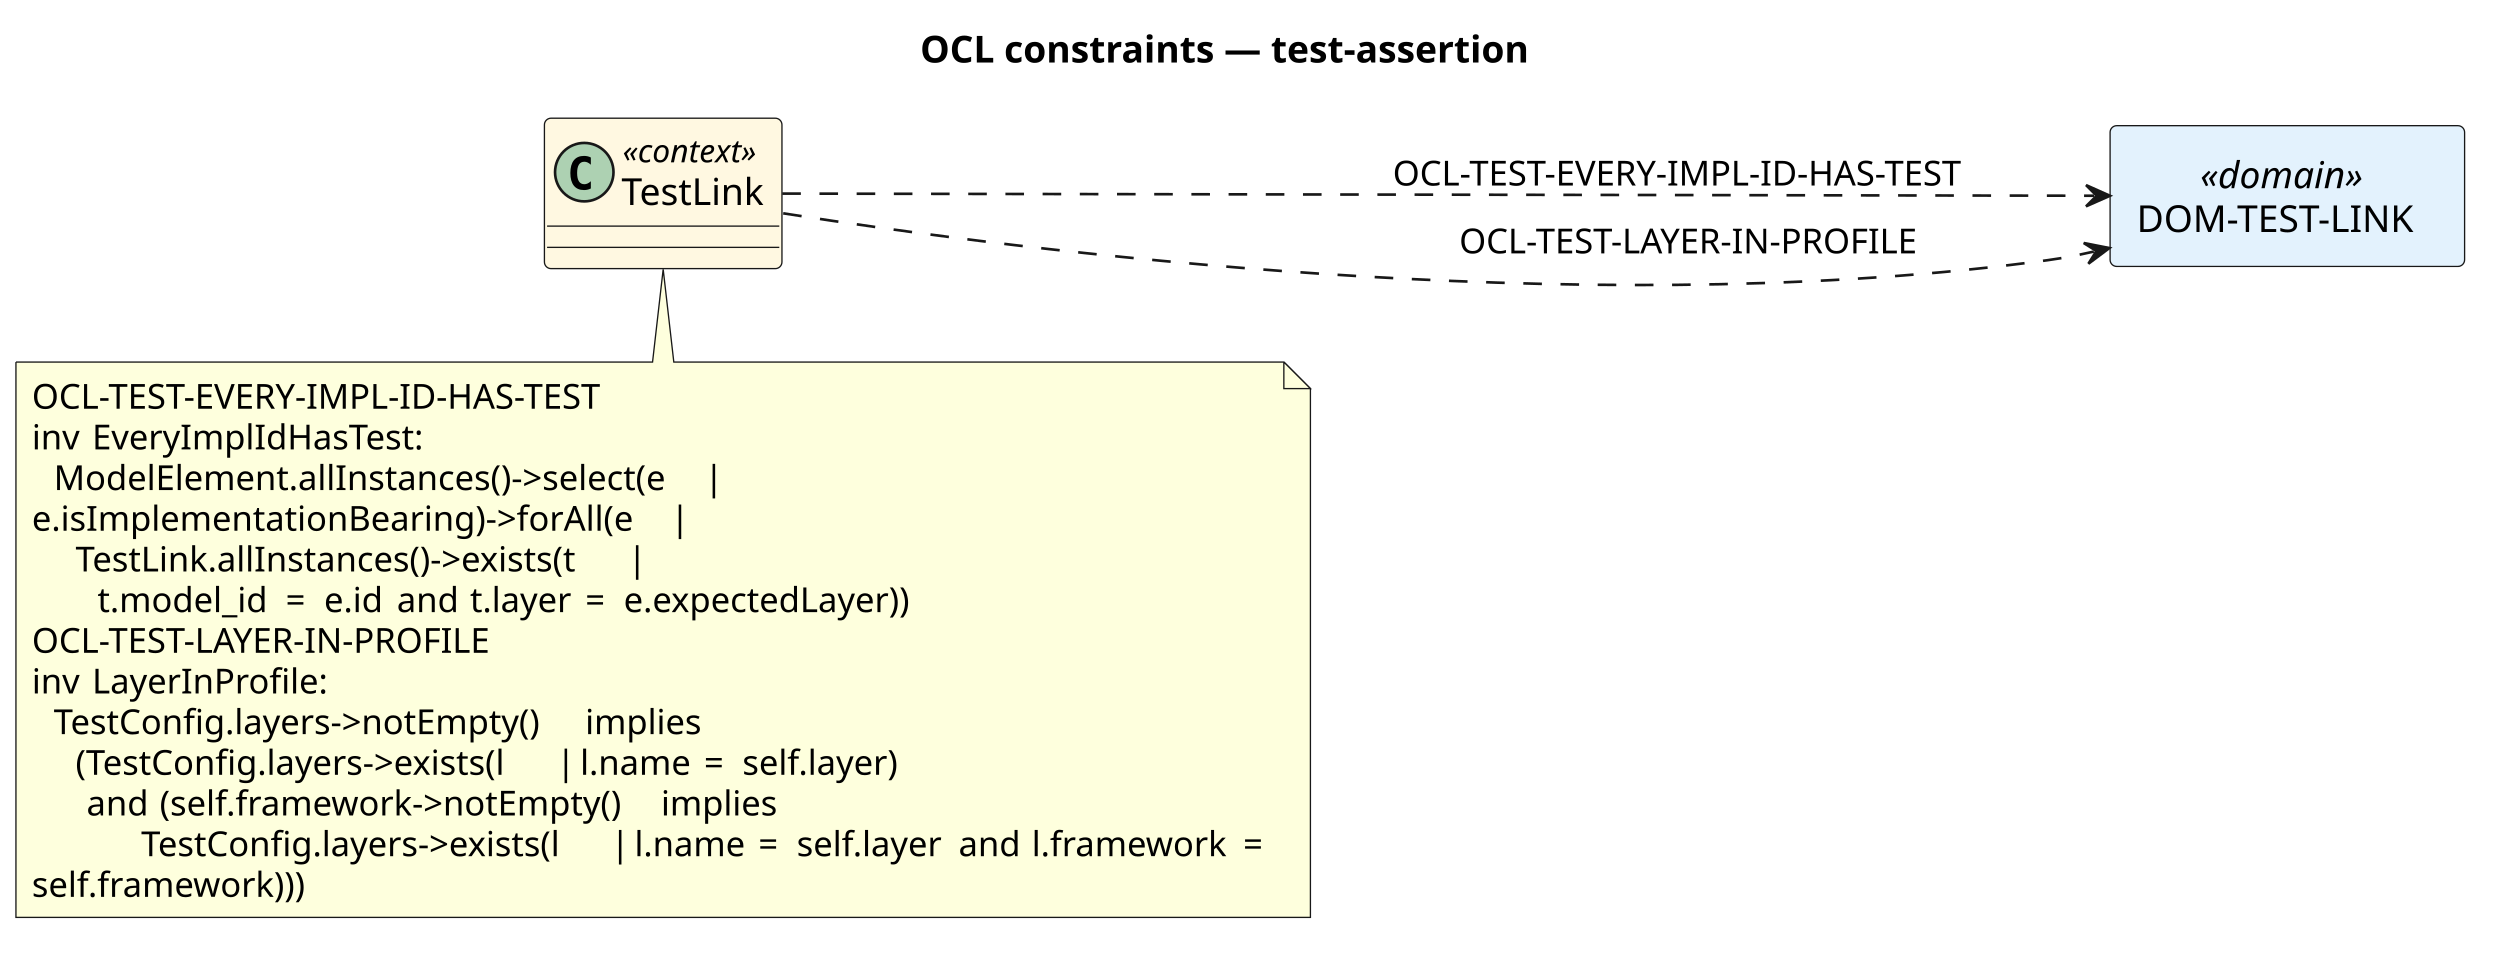
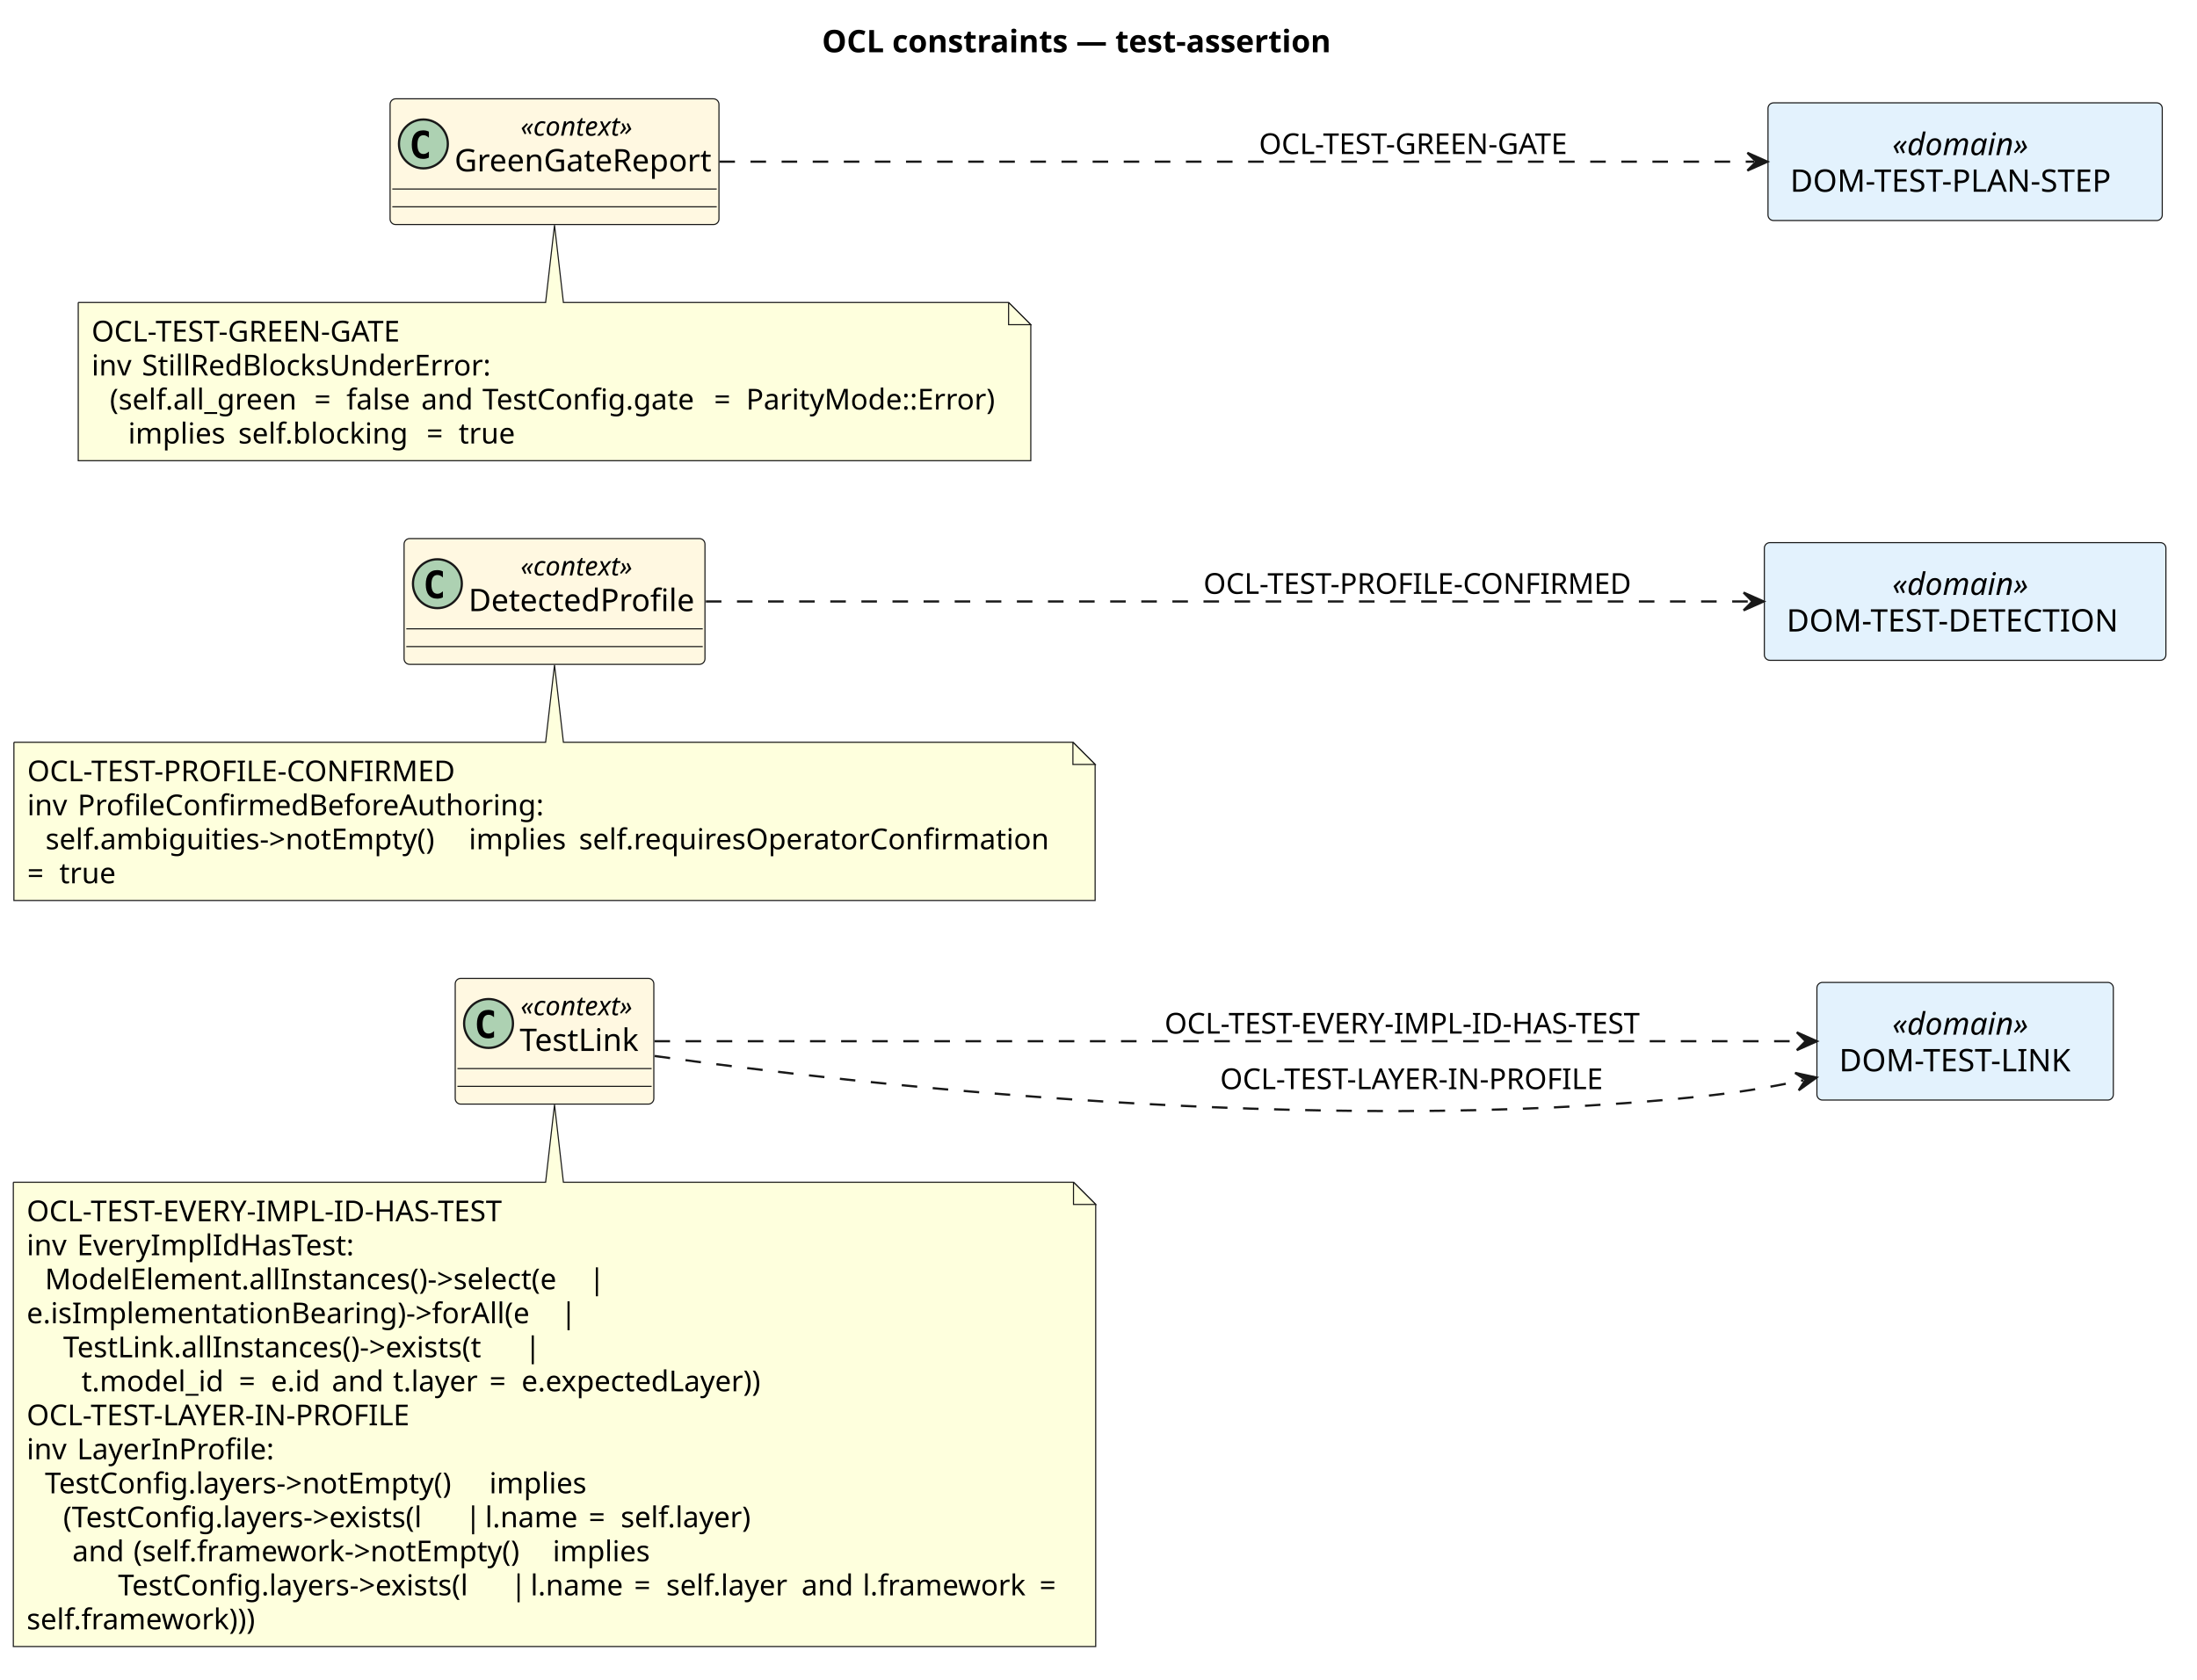
- <svg xmlns="http://www.w3.org/2000/svg" contentStyleType="text/css" data-diagram-type="CLASS" height="360px" preserveAspectRatio="none" style="width:941px;height:360px;background:#FFFFFF;" version="1.1" viewBox="0 0 941 360" width="941px" zoomAndPan="magnify">
+ <svg xmlns="http://www.w3.org/2000/svg" contentStyleType="text/css" data-diagram-type="CLASS" height="756px" preserveAspectRatio="none" style="width:989px;height:756px;background:#FFFFFF;" version="1.1" viewBox="0 0 989 756" width="989px" zoomAndPan="magnify">
  <defs />
  <g>
    <g class="title" data-source-line="2">
-       <text fill="#000000" font-family="sans-serif" font-size="14" font-weight="700" lengthAdjust="spacing" textLength="241.992" x="346.342" y="23.535">OCL constraints — test-assertion</text>
+       <text fill="#000000" font-family="sans-serif" font-size="14" font-weight="700" lengthAdjust="spacing" textLength="241.992" x="370.004" y="23.535">OCL constraints — test-assertion</text>
    </g>
    <g class="entity" data-qualified-name="C0" data-source-line="7" id="ent0002">
-       <rect fill="#FFF8E1" height="56.621" rx="2.5" ry="2.5" style="stroke:#181818;stroke-width:0.5;" width="89.408" x="204.92" y="44.488" />
-       <ellipse cx="219.92" cy="64.799" fill="#ADD1B2" rx="11" ry="11" style="stroke:#181818;stroke-width:1;" />
-       <path d="M222.393,70.942 Q221.812,71.241 221.173,71.39 Q220.534,71.54 219.828,71.54 Q217.321,71.54 216.001,69.888 Q214.682,68.236 214.682,65.115 Q214.682,61.985 216.001,60.334 Q217.321,58.682 219.828,58.682 Q220.534,58.682 221.181,58.831 Q221.829,58.98 222.393,59.279 L222.393,62.002 Q221.762,61.421 221.169,61.151 Q220.575,60.881 219.944,60.881 Q218.6,60.881 217.915,61.948 Q217.23,63.015 217.23,65.115 Q217.23,67.207 217.915,68.273 Q218.6,69.34 219.944,69.34 Q220.575,69.34 221.169,69.07 Q221.762,68.8 222.393,68.219 Z " fill="#000000" />
-       <text fill="#000000" font-family="sans-serif" font-size="12" font-style="italic" lengthAdjust="spacing" textLength="56.56" x="234.344" y="61.09">«context»</text>
-       <text fill="#000000" font-family="sans-serif" font-size="14" lengthAdjust="spacing" textLength="57.408" x="233.92" y="77.156">TestLink</text>
-       <line style="stroke:#181818;stroke-width:0.5;" x1="205.92" x2="293.328" y1="85.109" y2="85.109" />
-       <line style="stroke:#181818;stroke-width:0.5;" x1="205.92" x2="293.328" y1="93.109" y2="93.109" />
+       <rect fill="#FFF8E1" height="56.621" rx="2.5" ry="2.5" style="stroke:#181818;stroke-width:0.5;" width="89.408" x="204.92" y="440.488" />
+       <ellipse cx="219.92" cy="460.799" fill="#ADD1B2" rx="11" ry="11" style="stroke:#181818;stroke-width:1;" />
+       <path d="M222.393,466.942 Q221.812,467.241 221.173,467.39 Q220.534,467.54 219.828,467.54 Q217.321,467.54 216.001,465.888 Q214.682,464.236 214.682,461.115 Q214.682,457.985 216.001,456.334 Q217.321,454.682 219.828,454.682 Q220.534,454.682 221.181,454.831 Q221.829,454.981 222.393,455.279 L222.393,458.002 Q221.762,457.421 221.169,457.151 Q220.575,456.881 219.944,456.881 Q218.6,456.881 217.915,457.948 Q217.23,459.015 217.23,461.115 Q217.23,463.207 217.915,464.273 Q218.6,465.34 219.944,465.34 Q220.575,465.34 221.169,465.07 Q221.762,464.8 222.393,464.219 Z " fill="#000000" />
+       <text fill="#000000" font-family="sans-serif" font-size="12" font-style="italic" lengthAdjust="spacing" textLength="56.56" x="234.344" y="457.09">«context»</text>
+       <text fill="#000000" font-family="sans-serif" font-size="14" lengthAdjust="spacing" textLength="57.408" x="233.92" y="473.156">TestLink</text>
+       <line style="stroke:#181818;stroke-width:0.5;" x1="205.92" x2="293.328" y1="481.109" y2="481.109" />
+       <line style="stroke:#181818;stroke-width:0.5;" x1="205.92" x2="293.328" y1="489.109" y2="489.109" />
    </g>
-     <g class="entity" data-qualified-name="D0" data-source-line="8" id="ent0003">
-       <rect fill="#E3F2FD" height="52.977" rx="2.5" ry="2.5" style="stroke:#181818;stroke-width:0.5;" width="133.435" x="794.24" y="47.308" />
-       <text fill="#000000" font-family="sans-serif" font-size="14" font-style="italic" lengthAdjust="spacing" textLength="65.618" x="828.149" y="70.843">«domain»</text>
-       <text fill="#000000" font-family="sans-serif" font-size="14" lengthAdjust="spacing" textLength="113.436" x="804.24" y="87.332">DOM-TEST-LINK</text>
+     <g class="entity" data-qualified-name="C1" data-source-line="8" id="ent0003">
+       <rect fill="#FFF8E1" height="56.621" rx="2.5" ry="2.5" style="stroke:#181818;stroke-width:0.5;" width="135.448" x="181.9" y="242.488" />
+       <ellipse cx="196.9" cy="262.799" fill="#ADD1B2" rx="11" ry="11" style="stroke:#181818;stroke-width:1;" />
+       <path d="M199.373,268.942 Q198.792,269.241 198.153,269.39 Q197.514,269.54 196.808,269.54 Q194.301,269.54 192.982,267.888 Q191.662,266.236 191.662,263.115 Q191.662,259.985 192.982,258.334 Q194.301,256.682 196.808,256.682 Q197.514,256.682 198.161,256.831 Q198.809,256.981 199.373,257.279 L199.373,260.002 Q198.742,259.421 198.149,259.151 Q197.555,258.881 196.924,258.881 Q195.58,258.881 194.895,259.948 Q194.21,261.015 194.21,263.115 Q194.21,265.207 194.895,266.273 Q195.58,267.34 196.924,267.34 Q197.555,267.34 198.149,267.07 Q198.742,266.8 199.373,266.219 Z " fill="#000000" />
+       <text fill="#000000" font-family="sans-serif" font-size="12" font-style="italic" lengthAdjust="spacing" textLength="56.56" x="234.344" y="259.09">«context»</text>
+       <text fill="#000000" font-family="sans-serif" font-size="14" lengthAdjust="spacing" textLength="103.448" x="210.9" y="275.156">DetectedProfile</text>
+       <line style="stroke:#181818;stroke-width:0.5;" x1="182.9" x2="316.348" y1="283.109" y2="283.109" />
+       <line style="stroke:#181818;stroke-width:0.5;" x1="182.9" x2="316.348" y1="291.109" y2="291.109" />
    </g>
-     <g class="entity" data-qualified-name="GMN4" data-source-line="10" id="ent0005">
-       <path d="M6,136.278 L6,345.315 A0,0 0 0 0 6,345.315 L493.242,345.315 A0,0 0 0 0 493.242,345.315 L493.242,146.278 L483.242,136.278 L253.62,136.278 L249.62,101.348 L245.62,136.278 L6,136.278 A0,0 0 0 0 6,136.278" fill="#FEFFDD" style="stroke:#181818;stroke-width:0.5;" />
-       <path d="M483.242,136.278 L483.242,146.278 L493.242,146.278 L483.242,136.278" fill="#FEFFDD" style="stroke:#181818;stroke-width:0.5;" />
-       <text fill="#000000" font-family="sans-serif" font-size="13" lengthAdjust="spacing" textLength="239.11" x="12" y="153.847">OCL-TEST-EVERY-IMPL-ID-HAS-TEST</text>
-       <text fill="#000000" font-family="sans-serif" font-size="13" lengthAdjust="spacing" textLength="18.554" x="12" y="169.157">inv</text>
-       <text fill="#000000" font-family="sans-serif" font-size="13" lengthAdjust="spacing" textLength="4.113" x="30.554" y="169.157"> </text>
-       <text fill="#000000" font-family="sans-serif" font-size="13" lengthAdjust="spacing" textLength="127.302" x="34.667" y="169.157">EveryImplIdHasTest:</text>
-       <text fill="#000000" font-family="sans-serif" font-size="13" lengthAdjust="spacing" textLength="8.227" x="12" y="184.468">  </text>
-       <text fill="#000000" font-family="sans-serif" font-size="13" lengthAdjust="spacing" textLength="240.779" x="20.227" y="184.468">ModelElement.allInstances()-&gt;select(e</text>
-       <text fill="#000000" font-family="sans-serif" font-size="13" lengthAdjust="spacing" textLength="4.113" x="261.006" y="184.468"> </text>
-       <text fill="#000000" font-family="sans-serif" font-size="13" lengthAdjust="spacing" textLength="4.856" x="265.119" y="184.468">|</text>
-       <text fill="#000000" font-family="sans-serif" font-size="13" lengthAdjust="spacing" textLength="236.241" x="12" y="199.778">e.isImplementationBearing)-&gt;forAll(e</text>
-       <text fill="#000000" font-family="sans-serif" font-size="13" lengthAdjust="spacing" textLength="4.113" x="248.241" y="199.778"> </text>
-       <text fill="#000000" font-family="sans-serif" font-size="13" lengthAdjust="spacing" textLength="4.856" x="252.354" y="199.778">|</text>
-       <text fill="#000000" font-family="sans-serif" font-size="13" lengthAdjust="spacing" textLength="16.453" x="12" y="215.089">    </text>
-       <text fill="#000000" font-family="sans-serif" font-size="13" lengthAdjust="spacing" textLength="203.684" x="28.453" y="215.089">TestLink.allInstances()-&gt;exists(t</text>
-       <text fill="#000000" font-family="sans-serif" font-size="13" lengthAdjust="spacing" textLength="4.113" x="232.137" y="215.089"> </text>
-       <text fill="#000000" font-family="sans-serif" font-size="13" lengthAdjust="spacing" textLength="4.856" x="236.25" y="215.089">|</text>
-       <text fill="#000000" font-family="sans-serif" font-size="13" lengthAdjust="spacing" textLength="24.68" x="12" y="230.399">      </text>
-       <text fill="#000000" font-family="sans-serif" font-size="13" lengthAdjust="spacing" textLength="66.72" x="36.68" y="230.399">t.model_id</text>
-       <text fill="#000000" font-family="sans-serif" font-size="13" lengthAdjust="spacing" textLength="4.113" x="103.4" y="230.399"> </text>
-       <text fill="#000000" font-family="sans-serif" font-size="13" lengthAdjust="spacing" textLength="10.334" x="107.513" y="230.399">=</text>
-       <text fill="#000000" font-family="sans-serif" font-size="13" lengthAdjust="spacing" textLength="4.113" x="117.847" y="230.399"> </text>
-       <text fill="#000000" font-family="sans-serif" font-size="13" lengthAdjust="spacing" textLength="23.296" x="121.96" y="230.399">e.id</text>
-       <text fill="#000000" font-family="sans-serif" font-size="13" lengthAdjust="spacing" textLength="4.113" x="145.256" y="230.399"> </text>
-       <text fill="#000000" font-family="sans-serif" font-size="13" lengthAdjust="spacing" textLength="23.429" x="149.37" y="230.399">and</text>
-       <text fill="#000000" font-family="sans-serif" font-size="13" lengthAdjust="spacing" textLength="4.113" x="172.799" y="230.399"> </text>
-       <text fill="#000000" font-family="sans-serif" font-size="13" lengthAdjust="spacing" textLength="39.267" x="176.912" y="230.399">t.layer</text>
-       <text fill="#000000" font-family="sans-serif" font-size="13" lengthAdjust="spacing" textLength="4.113" x="216.179" y="230.399"> </text>
-       <text fill="#000000" font-family="sans-serif" font-size="13" lengthAdjust="spacing" textLength="10.334" x="220.292" y="230.399">=</text>
-       <text fill="#000000" font-family="sans-serif" font-size="13" lengthAdjust="spacing" textLength="4.113" x="230.626" y="230.399"> </text>
-       <text fill="#000000" font-family="sans-serif" font-size="13" lengthAdjust="spacing" textLength="110.862" x="234.739" y="230.399">e.expectedLayer))</text>
-       <text fill="#000000" font-family="sans-serif" font-size="13" lengthAdjust="spacing" textLength="189.414" x="12" y="245.71">OCL-TEST-LAYER-IN-PROFILE</text>
-       <text fill="#000000" font-family="sans-serif" font-size="13" lengthAdjust="spacing" textLength="18.554" x="12" y="261.021">inv</text>
-       <text fill="#000000" font-family="sans-serif" font-size="13" lengthAdjust="spacing" textLength="4.113" x="30.554" y="261.021"> </text>
-       <text fill="#000000" font-family="sans-serif" font-size="13" lengthAdjust="spacing" textLength="89.419" x="34.667" y="261.021">LayerInProfile:</text>
-       <text fill="#000000" font-family="sans-serif" font-size="13" lengthAdjust="spacing" textLength="8.227" x="12" y="276.331">  </text>
-       <text fill="#000000" font-family="sans-serif" font-size="13" lengthAdjust="spacing" textLength="195.92" x="20.227" y="276.331">TestConfig.layers-&gt;notEmpty()</text>
-       <text fill="#000000" font-family="sans-serif" font-size="13" lengthAdjust="spacing" textLength="4.113" x="216.147" y="276.331"> </text>
-       <text fill="#000000" font-family="sans-serif" font-size="13" lengthAdjust="spacing" textLength="45.462" x="220.26" y="276.331">implies</text>
-       <text fill="#000000" font-family="sans-serif" font-size="13" lengthAdjust="spacing" textLength="16.453" x="12" y="291.642">    </text>
-       <text fill="#000000" font-family="sans-serif" font-size="13" lengthAdjust="spacing" textLength="176.833" x="28.453" y="291.642">(TestConfig.layers-&gt;exists(l</text>
-       <text fill="#000000" font-family="sans-serif" font-size="13" lengthAdjust="spacing" textLength="4.113" x="205.286" y="291.642"> </text>
-       <text fill="#000000" font-family="sans-serif" font-size="13" lengthAdjust="spacing" textLength="4.856" x="209.399" y="291.642">|</text>
-       <text fill="#000000" font-family="sans-serif" font-size="13" lengthAdjust="spacing" textLength="4.113" x="214.255" y="291.642"> </text>
-       <text fill="#000000" font-family="sans-serif" font-size="13" lengthAdjust="spacing" textLength="42.498" x="218.369" y="291.642">l.name</text>
-       <text fill="#000000" font-family="sans-serif" font-size="13" lengthAdjust="spacing" textLength="4.113" x="260.866" y="291.642"> </text>
-       <text fill="#000000" font-family="sans-serif" font-size="13" lengthAdjust="spacing" textLength="10.334" x="264.979" y="291.642">=</text>
-       <text fill="#000000" font-family="sans-serif" font-size="13" lengthAdjust="spacing" textLength="4.113" x="275.313" y="291.642"> </text>
-       <text fill="#000000" font-family="sans-serif" font-size="13" lengthAdjust="spacing" textLength="61.039" x="279.427" y="291.642">self.layer)</text>
-       <text fill="#000000" font-family="sans-serif" font-size="13" lengthAdjust="spacing" textLength="20.566" x="12" y="306.952">     </text>
-       <text fill="#000000" font-family="sans-serif" font-size="13" lengthAdjust="spacing" textLength="23.429" x="32.566" y="306.952">and</text>
-       <text fill="#000000" font-family="sans-serif" font-size="13" lengthAdjust="spacing" textLength="4.113" x="55.996" y="306.952"> </text>
-       <text fill="#000000" font-family="sans-serif" font-size="13" lengthAdjust="spacing" textLength="184.571" x="60.109" y="306.952">(self.framework-&gt;notEmpty()</text>
-       <text fill="#000000" font-family="sans-serif" font-size="13" lengthAdjust="spacing" textLength="4.113" x="244.68" y="306.952"> </text>
-       <text fill="#000000" font-family="sans-serif" font-size="13" lengthAdjust="spacing" textLength="45.462" x="248.793" y="306.952">implies</text>
-       <text fill="#000000" font-family="sans-serif" font-size="13" lengthAdjust="spacing" textLength="41.133" x="12" y="322.263">          </text>
-       <text fill="#000000" font-family="sans-serif" font-size="13" lengthAdjust="spacing" textLength="172.606" x="53.133" y="322.263">TestConfig.layers-&gt;exists(l</text>
-       <text fill="#000000" font-family="sans-serif" font-size="13" lengthAdjust="spacing" textLength="4.113" x="225.738" y="322.263"> </text>
-       <text fill="#000000" font-family="sans-serif" font-size="13" lengthAdjust="spacing" textLength="4.856" x="229.852" y="322.263">|</text>
-       <text fill="#000000" font-family="sans-serif" font-size="13" lengthAdjust="spacing" textLength="4.113" x="234.708" y="322.263"> </text>
-       <text fill="#000000" font-family="sans-serif" font-size="13" lengthAdjust="spacing" textLength="42.498" x="238.821" y="322.263">l.name</text>
-       <text fill="#000000" font-family="sans-serif" font-size="13" lengthAdjust="spacing" textLength="4.113" x="281.318" y="322.263"> </text>
-       <text fill="#000000" font-family="sans-serif" font-size="13" lengthAdjust="spacing" textLength="10.334" x="285.432" y="322.263">=</text>
-       <text fill="#000000" font-family="sans-serif" font-size="13" lengthAdjust="spacing" textLength="4.113" x="295.766" y="322.263"> </text>
-       <text fill="#000000" font-family="sans-serif" font-size="13" lengthAdjust="spacing" textLength="56.812" x="299.879" y="322.263">self.layer</text>
-       <text fill="#000000" font-family="sans-serif" font-size="13" lengthAdjust="spacing" textLength="4.113" x="356.69" y="322.263"> </text>
-       <text fill="#000000" font-family="sans-serif" font-size="13" lengthAdjust="spacing" textLength="23.429" x="360.804" y="322.263">and</text>
-       <text fill="#000000" font-family="sans-serif" font-size="13" lengthAdjust="spacing" textLength="4.113" x="384.233" y="322.263"> </text>
-       <text fill="#000000" font-family="sans-serif" font-size="13" lengthAdjust="spacing" textLength="75.448" x="388.346" y="322.263">l.framework</text>
-       <text fill="#000000" font-family="sans-serif" font-size="13" lengthAdjust="spacing" textLength="4.113" x="463.794" y="322.263"> </text>
-       <text fill="#000000" font-family="sans-serif" font-size="13" lengthAdjust="spacing" textLength="10.334" x="467.908" y="322.263">=</text>
-       <text fill="#000000" font-family="sans-serif" font-size="13" lengthAdjust="spacing" textLength="106.78" x="12" y="337.573">self.framework)))</text>
+     <g class="entity" data-qualified-name="C2" data-source-line="9" id="ent0004">
+       <rect fill="#FFF8E1" height="56.621" rx="2.5" ry="2.5" style="stroke:#181818;stroke-width:0.5;" width="148.047" x="175.6" y="44.488" />
+       <ellipse cx="190.6" cy="64.799" fill="#ADD1B2" rx="11" ry="11" style="stroke:#181818;stroke-width:1;" />
+       <path d="M193.073,70.942 Q192.492,71.241 191.853,71.39 Q191.214,71.54 190.508,71.54 Q188.001,71.54 186.681,69.888 Q185.362,68.236 185.362,65.115 Q185.362,61.985 186.681,60.334 Q188.001,58.682 190.508,58.682 Q191.214,58.682 191.861,58.831 Q192.509,58.98 193.073,59.279 L193.073,62.002 Q192.442,61.421 191.849,61.151 Q191.255,60.881 190.624,60.881 Q189.28,60.881 188.595,61.948 Q187.91,63.015 187.91,65.115 Q187.91,67.207 188.595,68.273 Q189.28,69.34 190.624,69.34 Q191.255,69.34 191.849,69.07 Q192.442,68.8 193.073,68.219 Z " fill="#000000" />
+       <text fill="#000000" font-family="sans-serif" font-size="12" font-style="italic" lengthAdjust="spacing" textLength="56.56" x="234.343" y="61.09">«context»</text>
+       <text fill="#000000" font-family="sans-serif" font-size="14" lengthAdjust="spacing" textLength="116.047" x="204.6" y="77.156">GreenGateReport</text>
+       <line style="stroke:#181818;stroke-width:0.5;" x1="176.6" x2="322.647" y1="85.109" y2="85.109" />
+       <line style="stroke:#181818;stroke-width:0.5;" x1="176.6" x2="322.647" y1="93.109" y2="93.109" />
    </g>
-     <g class="link" data-entity-1="ent0002" data-entity-2="ent0003" data-link-type="dependency" data-source-line="22" id="lnk7">
-       <path codeLine="22" d="M294.44,72.868 C400.05,73.048 663.1,73.479 788.18,73.679" fill="none" id="C0-to-D0" style="stroke:#181818;stroke-width:1;stroke-dasharray:7,7;" />
-       <polygon fill="#181818" points="794.18,73.688,785.186,69.674,789.18,73.68,785.174,77.674,794.18,73.688" style="stroke:#181818;stroke-width:1;" />
-       <text fill="#000000" font-family="sans-serif" font-size="13" lengthAdjust="spacing" textLength="239.11" x="524.24" y="69.837">OCL-TEST-EVERY-IMPL-ID-HAS-TEST</text>
+     <g class="entity" data-qualified-name="D0" data-source-line="10" id="ent0005">
+       <rect fill="#E3F2FD" height="52.977" rx="2.5" ry="2.5" style="stroke:#181818;stroke-width:0.5;" width="133.435" x="817.9" y="442.308" />
+       <text fill="#000000" font-family="sans-serif" font-size="14" font-style="italic" lengthAdjust="spacing" textLength="65.618" x="851.809" y="465.843">«domain»</text>
+       <text fill="#000000" font-family="sans-serif" font-size="14" lengthAdjust="spacing" textLength="113.436" x="827.9" y="482.332">DOM-TEST-LINK</text>
    </g>
-     <g class="link" data-entity-1="ent0002" data-entity-2="ent0003" data-link-type="dependency" data-source-line="23" id="lnk8">
-       <path codeLine="23" d="M294.8,80.298 C383.94,94.288 591.56,120.978 764.24,98.798 C773.95,97.548 778.23,96.949 788.12,94.699" fill="none" id="C0-to-D0-1" style="stroke:#181818;stroke-width:1;stroke-dasharray:7,7;" />
-       <polygon fill="#181818" points="793.97,93.368,784.307,91.465,789.095,94.478,786.082,99.265,793.97,93.368" style="stroke:#181818;stroke-width:1;" />
-       <text fill="#000000" font-family="sans-serif" font-size="13" lengthAdjust="spacing" textLength="189.414" x="549.24" y="95.367">OCL-TEST-LAYER-IN-PROFILE</text>
+     <g class="entity" data-qualified-name="D1" data-source-line="11" id="ent0006">
+       <rect fill="#E3F2FD" height="52.977" rx="2.5" ry="2.5" style="stroke:#181818;stroke-width:0.5;" width="180.761" x="794.24" y="244.308" />
+       <text fill="#000000" font-family="sans-serif" font-size="14" font-style="italic" lengthAdjust="spacing" textLength="65.618" x="851.811" y="267.843">«domain»</text>
+       <text fill="#000000" font-family="sans-serif" font-size="14" lengthAdjust="spacing" textLength="160.761" x="804.24" y="284.332">DOM-TEST-DETECTION</text>
+     </g>
+     <g class="entity" data-qualified-name="D2" data-source-line="12" id="ent0007">
+       <rect fill="#E3F2FD" height="52.977" rx="2.5" ry="2.5" style="stroke:#181818;stroke-width:0.5;" width="177.48" x="795.88" y="46.308" />
+       <text fill="#000000" font-family="sans-serif" font-size="14" font-style="italic" lengthAdjust="spacing" textLength="65.618" x="851.811" y="69.843">«domain»</text>
+       <text fill="#000000" font-family="sans-serif" font-size="14" lengthAdjust="spacing" textLength="157.48" x="805.88" y="86.332">DOM-TEST-PLAN-STEP</text>
+     </g>
+     <g class="entity" data-qualified-name="GMN8" data-source-line="14" id="ent0009">
+       <path d="M6,532.278 L6,741.315 A0,0 0 0 0 6,741.315 L493.242,741.315 A0,0 0 0 0 493.242,741.315 L493.242,542.278 L483.242,532.278 L253.62,532.278 L249.62,497.348 L245.62,532.278 L6,532.278 A0,0 0 0 0 6,532.278" fill="#FEFFDD" style="stroke:#181818;stroke-width:0.5;" />
+       <path d="M483.242,532.278 L483.242,542.278 L493.242,542.278 L483.242,532.278" fill="#FEFFDD" style="stroke:#181818;stroke-width:0.5;" />
+       <text fill="#000000" font-family="sans-serif" font-size="13" lengthAdjust="spacing" textLength="239.11" x="12" y="549.847">OCL-TEST-EVERY-IMPL-ID-HAS-TEST</text>
+       <text fill="#000000" font-family="sans-serif" font-size="13" lengthAdjust="spacing" textLength="18.554" x="12" y="565.157">inv</text>
+       <text fill="#000000" font-family="sans-serif" font-size="13" lengthAdjust="spacing" textLength="4.113" x="30.554" y="565.157"> </text>
+       <text fill="#000000" font-family="sans-serif" font-size="13" lengthAdjust="spacing" textLength="127.302" x="34.667" y="565.157">EveryImplIdHasTest:</text>
+       <text fill="#000000" font-family="sans-serif" font-size="13" lengthAdjust="spacing" textLength="8.227" x="12" y="580.468">  </text>
+       <text fill="#000000" font-family="sans-serif" font-size="13" lengthAdjust="spacing" textLength="240.779" x="20.227" y="580.468">ModelElement.allInstances()-&gt;select(e</text>
+       <text fill="#000000" font-family="sans-serif" font-size="13" lengthAdjust="spacing" textLength="4.113" x="261.006" y="580.468"> </text>
+       <text fill="#000000" font-family="sans-serif" font-size="13" lengthAdjust="spacing" textLength="4.856" x="265.119" y="580.468">|</text>
+       <text fill="#000000" font-family="sans-serif" font-size="13" lengthAdjust="spacing" textLength="236.241" x="12" y="595.778">e.isImplementationBearing)-&gt;forAll(e</text>
+       <text fill="#000000" font-family="sans-serif" font-size="13" lengthAdjust="spacing" textLength="4.113" x="248.241" y="595.778"> </text>
+       <text fill="#000000" font-family="sans-serif" font-size="13" lengthAdjust="spacing" textLength="4.856" x="252.354" y="595.778">|</text>
+       <text fill="#000000" font-family="sans-serif" font-size="13" lengthAdjust="spacing" textLength="16.453" x="12" y="611.089">    </text>
+       <text fill="#000000" font-family="sans-serif" font-size="13" lengthAdjust="spacing" textLength="203.684" x="28.453" y="611.089">TestLink.allInstances()-&gt;exists(t</text>
+       <text fill="#000000" font-family="sans-serif" font-size="13" lengthAdjust="spacing" textLength="4.113" x="232.137" y="611.089"> </text>
+       <text fill="#000000" font-family="sans-serif" font-size="13" lengthAdjust="spacing" textLength="4.856" x="236.25" y="611.089">|</text>
+       <text fill="#000000" font-family="sans-serif" font-size="13" lengthAdjust="spacing" textLength="24.68" x="12" y="626.399">      </text>
+       <text fill="#000000" font-family="sans-serif" font-size="13" lengthAdjust="spacing" textLength="66.72" x="36.68" y="626.399">t.model_id</text>
+       <text fill="#000000" font-family="sans-serif" font-size="13" lengthAdjust="spacing" textLength="4.113" x="103.4" y="626.399"> </text>
+       <text fill="#000000" font-family="sans-serif" font-size="13" lengthAdjust="spacing" textLength="10.334" x="107.513" y="626.399">=</text>
+       <text fill="#000000" font-family="sans-serif" font-size="13" lengthAdjust="spacing" textLength="4.113" x="117.847" y="626.399"> </text>
+       <text fill="#000000" font-family="sans-serif" font-size="13" lengthAdjust="spacing" textLength="23.296" x="121.96" y="626.399">e.id</text>
+       <text fill="#000000" font-family="sans-serif" font-size="13" lengthAdjust="spacing" textLength="4.113" x="145.256" y="626.399"> </text>
+       <text fill="#000000" font-family="sans-serif" font-size="13" lengthAdjust="spacing" textLength="23.429" x="149.37" y="626.399">and</text>
+       <text fill="#000000" font-family="sans-serif" font-size="13" lengthAdjust="spacing" textLength="4.113" x="172.799" y="626.399"> </text>
+       <text fill="#000000" font-family="sans-serif" font-size="13" lengthAdjust="spacing" textLength="39.267" x="176.912" y="626.399">t.layer</text>
+       <text fill="#000000" font-family="sans-serif" font-size="13" lengthAdjust="spacing" textLength="4.113" x="216.179" y="626.399"> </text>
+       <text fill="#000000" font-family="sans-serif" font-size="13" lengthAdjust="spacing" textLength="10.334" x="220.292" y="626.399">=</text>
+       <text fill="#000000" font-family="sans-serif" font-size="13" lengthAdjust="spacing" textLength="4.113" x="230.626" y="626.399"> </text>
+       <text fill="#000000" font-family="sans-serif" font-size="13" lengthAdjust="spacing" textLength="110.862" x="234.739" y="626.399">e.expectedLayer))</text>
+       <text fill="#000000" font-family="sans-serif" font-size="13" lengthAdjust="spacing" textLength="189.414" x="12" y="641.71">OCL-TEST-LAYER-IN-PROFILE</text>
+       <text fill="#000000" font-family="sans-serif" font-size="13" lengthAdjust="spacing" textLength="18.554" x="12" y="657.02">inv</text>
+       <text fill="#000000" font-family="sans-serif" font-size="13" lengthAdjust="spacing" textLength="4.113" x="30.554" y="657.02"> </text>
+       <text fill="#000000" font-family="sans-serif" font-size="13" lengthAdjust="spacing" textLength="89.419" x="34.667" y="657.02">LayerInProfile:</text>
+       <text fill="#000000" font-family="sans-serif" font-size="13" lengthAdjust="spacing" textLength="8.227" x="12" y="672.331">  </text>
+       <text fill="#000000" font-family="sans-serif" font-size="13" lengthAdjust="spacing" textLength="195.92" x="20.227" y="672.331">TestConfig.layers-&gt;notEmpty()</text>
+       <text fill="#000000" font-family="sans-serif" font-size="13" lengthAdjust="spacing" textLength="4.113" x="216.147" y="672.331"> </text>
+       <text fill="#000000" font-family="sans-serif" font-size="13" lengthAdjust="spacing" textLength="45.462" x="220.26" y="672.331">implies</text>
+       <text fill="#000000" font-family="sans-serif" font-size="13" lengthAdjust="spacing" textLength="16.453" x="12" y="687.642">    </text>
+       <text fill="#000000" font-family="sans-serif" font-size="13" lengthAdjust="spacing" textLength="176.833" x="28.453" y="687.642">(TestConfig.layers-&gt;exists(l</text>
+       <text fill="#000000" font-family="sans-serif" font-size="13" lengthAdjust="spacing" textLength="4.113" x="205.286" y="687.642"> </text>
+       <text fill="#000000" font-family="sans-serif" font-size="13" lengthAdjust="spacing" textLength="4.856" x="209.399" y="687.642">|</text>
+       <text fill="#000000" font-family="sans-serif" font-size="13" lengthAdjust="spacing" textLength="4.113" x="214.255" y="687.642"> </text>
+       <text fill="#000000" font-family="sans-serif" font-size="13" lengthAdjust="spacing" textLength="42.498" x="218.369" y="687.642">l.name</text>
+       <text fill="#000000" font-family="sans-serif" font-size="13" lengthAdjust="spacing" textLength="4.113" x="260.866" y="687.642"> </text>
+       <text fill="#000000" font-family="sans-serif" font-size="13" lengthAdjust="spacing" textLength="10.334" x="264.979" y="687.642">=</text>
+       <text fill="#000000" font-family="sans-serif" font-size="13" lengthAdjust="spacing" textLength="4.113" x="275.313" y="687.642"> </text>
+       <text fill="#000000" font-family="sans-serif" font-size="13" lengthAdjust="spacing" textLength="61.039" x="279.427" y="687.642">self.layer)</text>
+       <text fill="#000000" font-family="sans-serif" font-size="13" lengthAdjust="spacing" textLength="20.566" x="12" y="702.952">     </text>
+       <text fill="#000000" font-family="sans-serif" font-size="13" lengthAdjust="spacing" textLength="23.429" x="32.566" y="702.952">and</text>
+       <text fill="#000000" font-family="sans-serif" font-size="13" lengthAdjust="spacing" textLength="4.113" x="55.996" y="702.952"> </text>
+       <text fill="#000000" font-family="sans-serif" font-size="13" lengthAdjust="spacing" textLength="184.571" x="60.109" y="702.952">(self.framework-&gt;notEmpty()</text>
+       <text fill="#000000" font-family="sans-serif" font-size="13" lengthAdjust="spacing" textLength="4.113" x="244.68" y="702.952"> </text>
+       <text fill="#000000" font-family="sans-serif" font-size="13" lengthAdjust="spacing" textLength="45.462" x="248.793" y="702.952">implies</text>
+       <text fill="#000000" font-family="sans-serif" font-size="13" lengthAdjust="spacing" textLength="41.133" x="12" y="718.263">          </text>
+       <text fill="#000000" font-family="sans-serif" font-size="13" lengthAdjust="spacing" textLength="172.606" x="53.133" y="718.263">TestConfig.layers-&gt;exists(l</text>
+       <text fill="#000000" font-family="sans-serif" font-size="13" lengthAdjust="spacing" textLength="4.113" x="225.738" y="718.263"> </text>
+       <text fill="#000000" font-family="sans-serif" font-size="13" lengthAdjust="spacing" textLength="4.856" x="229.852" y="718.263">|</text>
+       <text fill="#000000" font-family="sans-serif" font-size="13" lengthAdjust="spacing" textLength="4.113" x="234.708" y="718.263"> </text>
+       <text fill="#000000" font-family="sans-serif" font-size="13" lengthAdjust="spacing" textLength="42.498" x="238.821" y="718.263">l.name</text>
+       <text fill="#000000" font-family="sans-serif" font-size="13" lengthAdjust="spacing" textLength="4.113" x="281.318" y="718.263"> </text>
+       <text fill="#000000" font-family="sans-serif" font-size="13" lengthAdjust="spacing" textLength="10.334" x="285.432" y="718.263">=</text>
+       <text fill="#000000" font-family="sans-serif" font-size="13" lengthAdjust="spacing" textLength="4.113" x="295.766" y="718.263"> </text>
+       <text fill="#000000" font-family="sans-serif" font-size="13" lengthAdjust="spacing" textLength="56.812" x="299.879" y="718.263">self.layer</text>
+       <text fill="#000000" font-family="sans-serif" font-size="13" lengthAdjust="spacing" textLength="4.113" x="356.69" y="718.263"> </text>
+       <text fill="#000000" font-family="sans-serif" font-size="13" lengthAdjust="spacing" textLength="23.429" x="360.804" y="718.263">and</text>
+       <text fill="#000000" font-family="sans-serif" font-size="13" lengthAdjust="spacing" textLength="4.113" x="384.233" y="718.263"> </text>
+       <text fill="#000000" font-family="sans-serif" font-size="13" lengthAdjust="spacing" textLength="75.448" x="388.346" y="718.263">l.framework</text>
+       <text fill="#000000" font-family="sans-serif" font-size="13" lengthAdjust="spacing" textLength="4.113" x="463.794" y="718.263"> </text>
+       <text fill="#000000" font-family="sans-serif" font-size="13" lengthAdjust="spacing" textLength="10.334" x="467.908" y="718.263">=</text>
+       <text fill="#000000" font-family="sans-serif" font-size="13" lengthAdjust="spacing" textLength="106.78" x="12" y="733.573">self.framework)))</text>
+     </g>
+     <g class="entity" data-qualified-name="GMN11" data-source-line="27" id="ent0012">
+       <path d="M6.26,334.178 L6.26,405.421 A0,0 0 0 0 6.26,405.421 L492.981,405.421 A0,0 0 0 0 492.981,405.421 L492.981,344.178 L482.981,334.178 L253.62,334.178 L249.62,299.358 L245.62,334.178 L6.26,334.178 A0,0 0 0 0 6.26,334.178" fill="#FEFFDD" style="stroke:#181818;stroke-width:0.5;" />
+       <path d="M482.981,334.178 L482.981,344.178 L492.981,344.178 L482.981,334.178" fill="#FEFFDD" style="stroke:#181818;stroke-width:0.5;" />
+       <text fill="#000000" font-family="sans-serif" font-size="13" lengthAdjust="spacing" textLength="204.89" x="12.26" y="351.747">OCL-TEST-PROFILE-CONFIRMED</text>
+       <text fill="#000000" font-family="sans-serif" font-size="13" lengthAdjust="spacing" textLength="18.554" x="12.26" y="367.057">inv</text>
+       <text fill="#000000" font-family="sans-serif" font-size="13" lengthAdjust="spacing" textLength="4.113" x="30.814" y="367.057"> </text>
+       <text fill="#000000" font-family="sans-serif" font-size="13" lengthAdjust="spacing" textLength="213.859" x="34.928" y="367.057">ProfileConfirmedBeforeAuthoring:</text>
+       <text fill="#000000" font-family="sans-serif" font-size="13" lengthAdjust="spacing" textLength="8.227" x="12.26" y="382.368">  </text>
+       <text fill="#000000" font-family="sans-serif" font-size="13" lengthAdjust="spacing" textLength="186.443" x="20.487" y="382.368">self.ambiguities-&gt;notEmpty()</text>
+       <text fill="#000000" font-family="sans-serif" font-size="13" lengthAdjust="spacing" textLength="4.113" x="206.93" y="382.368"> </text>
+       <text fill="#000000" font-family="sans-serif" font-size="13" lengthAdjust="spacing" textLength="45.462" x="211.043" y="382.368">implies</text>
+       <text fill="#000000" font-family="sans-serif" font-size="13" lengthAdjust="spacing" textLength="4.113" x="256.505" y="382.368"> </text>
+       <text fill="#000000" font-family="sans-serif" font-size="13" lengthAdjust="spacing" textLength="217.363" x="260.618" y="382.368">self.requiresOperatorConfirmation</text>
+       <text fill="#000000" font-family="sans-serif" font-size="13" lengthAdjust="spacing" textLength="10.334" x="12.26" y="397.678">=</text>
+       <text fill="#000000" font-family="sans-serif" font-size="13" lengthAdjust="spacing" textLength="4.113" x="22.594" y="397.678"> </text>
+       <text fill="#000000" font-family="sans-serif" font-size="13" lengthAdjust="spacing" textLength="25.492" x="26.707" y="397.678">true</text>
+     </g>
+     <g class="entity" data-qualified-name="GMN14" data-source-line="32" id="ent0015">
+       <path d="M35.22,136.178 L35.22,207.421 A0,0 0 0 0 35.22,207.421 L464.025,207.421 A0,0 0 0 0 464.025,207.421 L464.025,146.178 L454.025,136.178 L253.62,136.178 L249.62,101.358 L245.62,136.178 L35.22,136.178 A0,0 0 0 0 35.22,136.178" fill="#FEFFDD" style="stroke:#181818;stroke-width:0.5;" />
+       <path d="M454.025,136.178 L454.025,146.178 L464.025,146.178 L454.025,136.178" fill="#FEFFDD" style="stroke:#181818;stroke-width:0.5;" />
+       <text fill="#000000" font-family="sans-serif" font-size="13" lengthAdjust="spacing" textLength="154.019" x="41.22" y="153.747">OCL-TEST-GREEN-GATE</text>
+       <text fill="#000000" font-family="sans-serif" font-size="13" lengthAdjust="spacing" textLength="18.554" x="41.22" y="169.057">inv</text>
+       <text fill="#000000" font-family="sans-serif" font-size="13" lengthAdjust="spacing" textLength="4.113" x="59.774" y="169.057"> </text>
+       <text fill="#000000" font-family="sans-serif" font-size="13" lengthAdjust="spacing" textLength="159.809" x="63.888" y="169.057">StillRedBlocksUnderError:</text>
+       <text fill="#000000" font-family="sans-serif" font-size="13" lengthAdjust="spacing" textLength="8.227" x="41.22" y="184.368">  </text>
+       <text fill="#000000" font-family="sans-serif" font-size="13" lengthAdjust="spacing" textLength="87.921" x="49.447" y="184.368">(self.all_green</text>
+       <text fill="#000000" font-family="sans-serif" font-size="13" lengthAdjust="spacing" textLength="4.113" x="137.368" y="184.368"> </text>
+       <text fill="#000000" font-family="sans-serif" font-size="13" lengthAdjust="spacing" textLength="10.334" x="141.481" y="184.368">=</text>
+       <text fill="#000000" font-family="sans-serif" font-size="13" lengthAdjust="spacing" textLength="4.113" x="151.815" y="184.368"> </text>
+       <text fill="#000000" font-family="sans-serif" font-size="13" lengthAdjust="spacing" textLength="29.586" x="155.929" y="184.368">false</text>
+       <text fill="#000000" font-family="sans-serif" font-size="13" lengthAdjust="spacing" textLength="4.113" x="185.515" y="184.368"> </text>
+       <text fill="#000000" font-family="sans-serif" font-size="13" lengthAdjust="spacing" textLength="23.429" x="189.628" y="184.368">and</text>
+       <text fill="#000000" font-family="sans-serif" font-size="13" lengthAdjust="spacing" textLength="4.113" x="213.057" y="184.368"> </text>
+       <text fill="#000000" font-family="sans-serif" font-size="13" lengthAdjust="spacing" textLength="100.147" x="217.171" y="184.368">TestConfig.gate</text>
+       <text fill="#000000" font-family="sans-serif" font-size="13" lengthAdjust="spacing" textLength="4.113" x="317.318" y="184.368"> </text>
+       <text fill="#000000" font-family="sans-serif" font-size="13" lengthAdjust="spacing" textLength="10.334" x="321.431" y="184.368">=</text>
+       <text fill="#000000" font-family="sans-serif" font-size="13" lengthAdjust="spacing" textLength="4.113" x="331.765" y="184.368"> </text>
+       <text fill="#000000" font-family="sans-serif" font-size="13" lengthAdjust="spacing" textLength="113.147" x="335.878" y="184.368">ParityMode::Error)</text>
+       <text fill="#000000" font-family="sans-serif" font-size="13" lengthAdjust="spacing" textLength="16.453" x="41.22" y="199.678">    </text>
+       <text fill="#000000" font-family="sans-serif" font-size="13" lengthAdjust="spacing" textLength="45.462" x="57.673" y="199.678">implies</text>
+       <text fill="#000000" font-family="sans-serif" font-size="13" lengthAdjust="spacing" textLength="4.113" x="103.135" y="199.678"> </text>
+       <text fill="#000000" font-family="sans-serif" font-size="13" lengthAdjust="spacing" textLength="80.634" x="107.248" y="199.678">self.blocking</text>
+       <text fill="#000000" font-family="sans-serif" font-size="13" lengthAdjust="spacing" textLength="4.113" x="187.883" y="199.678"> </text>
+       <text fill="#000000" font-family="sans-serif" font-size="13" lengthAdjust="spacing" textLength="10.334" x="191.996" y="199.678">=</text>
+       <text fill="#000000" font-family="sans-serif" font-size="13" lengthAdjust="spacing" textLength="4.113" x="202.33" y="199.678"> </text>
+       <text fill="#000000" font-family="sans-serif" font-size="13" lengthAdjust="spacing" textLength="25.492" x="206.443" y="199.678">true</text>
+     </g>
+     <g class="link" data-entity-1="ent0002" data-entity-2="ent0005" data-link-type="dependency" data-source-line="37" id="lnk17">
+       <path codeLine="37" d="M294.63,468.798 C403.97,468.798 682.48,468.798 811.86,468.798" fill="none" id="C0-to-D0" style="stroke:#181818;stroke-width:1;stroke-dasharray:7,7;" />
+       <polygon fill="#181818" points="817.86,468.798,808.86,464.798,812.86,468.798,808.86,472.798,817.86,468.798" style="stroke:#181818;stroke-width:1;" />
+       <text fill="#000000" font-family="sans-serif" font-size="13" lengthAdjust="spacing" textLength="239.11" x="524.24" y="465.367">OCL-TEST-EVERY-IMPL-ID-HAS-TEST</text>
+     </g>
+     <g class="link" data-entity-1="ent0002" data-entity-2="ent0005" data-link-type="dependency" data-source-line="38" id="lnk18">
+       <path codeLine="38" d="M294.71,475.438 C383.71,487.838 591.08,511.738 764.24,493.798 C781.72,491.988 794.545,489.949 811.825,486.359" fill="none" id="C0-to-D0-1" style="stroke:#181818;stroke-width:1;stroke-dasharray:7,7;" />
+       <polygon fill="#181818" points="817.7,485.138,808.074,483.053,812.804,486.155,809.702,490.885,817.7,485.138" style="stroke:#181818;stroke-width:1;" />
+       <text fill="#000000" font-family="sans-serif" font-size="13" lengthAdjust="spacing" textLength="189.414" x="549.24" y="490.367">OCL-TEST-LAYER-IN-PROFILE</text>
+     </g>
+     <g class="link" data-entity-1="ent0003" data-entity-2="ent0006" data-link-type="dependency" data-source-line="39" id="lnk19">
+       <path codeLine="39" d="M317.76,270.798 C432.31,270.798 659.53,270.798 787.9,270.798" fill="none" id="C1-to-D1" style="stroke:#181818;stroke-width:1;stroke-dasharray:7,7;" />
+       <polygon fill="#181818" points="793.9,270.798,784.9,266.798,788.9,270.798,784.9,274.798,793.9,270.798" style="stroke:#181818;stroke-width:1;" />
+       <text fill="#000000" font-family="sans-serif" font-size="13" lengthAdjust="spacing" textLength="204.89" x="541.74" y="267.367">OCL-TEST-PROFILE-CONFIRMED</text>
+     </g>
+     <g class="link" data-entity-1="ent0004" data-entity-2="ent0007" data-link-type="dependency" data-source-line="40" id="lnk20">
+       <path codeLine="40" d="M323.85,72.798 C440.93,72.798 663.84,72.798 789.62,72.798" fill="none" id="C2-to-D2" style="stroke:#181818;stroke-width:1;stroke-dasharray:7,7;" />
+       <polygon fill="#181818" points="795.62,72.798,786.62,68.798,790.62,72.798,786.62,76.798,795.62,72.798" style="stroke:#181818;stroke-width:1;" />
+       <text fill="#000000" font-family="sans-serif" font-size="13" lengthAdjust="spacing" textLength="154.019" x="566.74" y="69.367">OCL-TEST-GREEN-GATE</text>
    </g>
  </g>
</svg>
